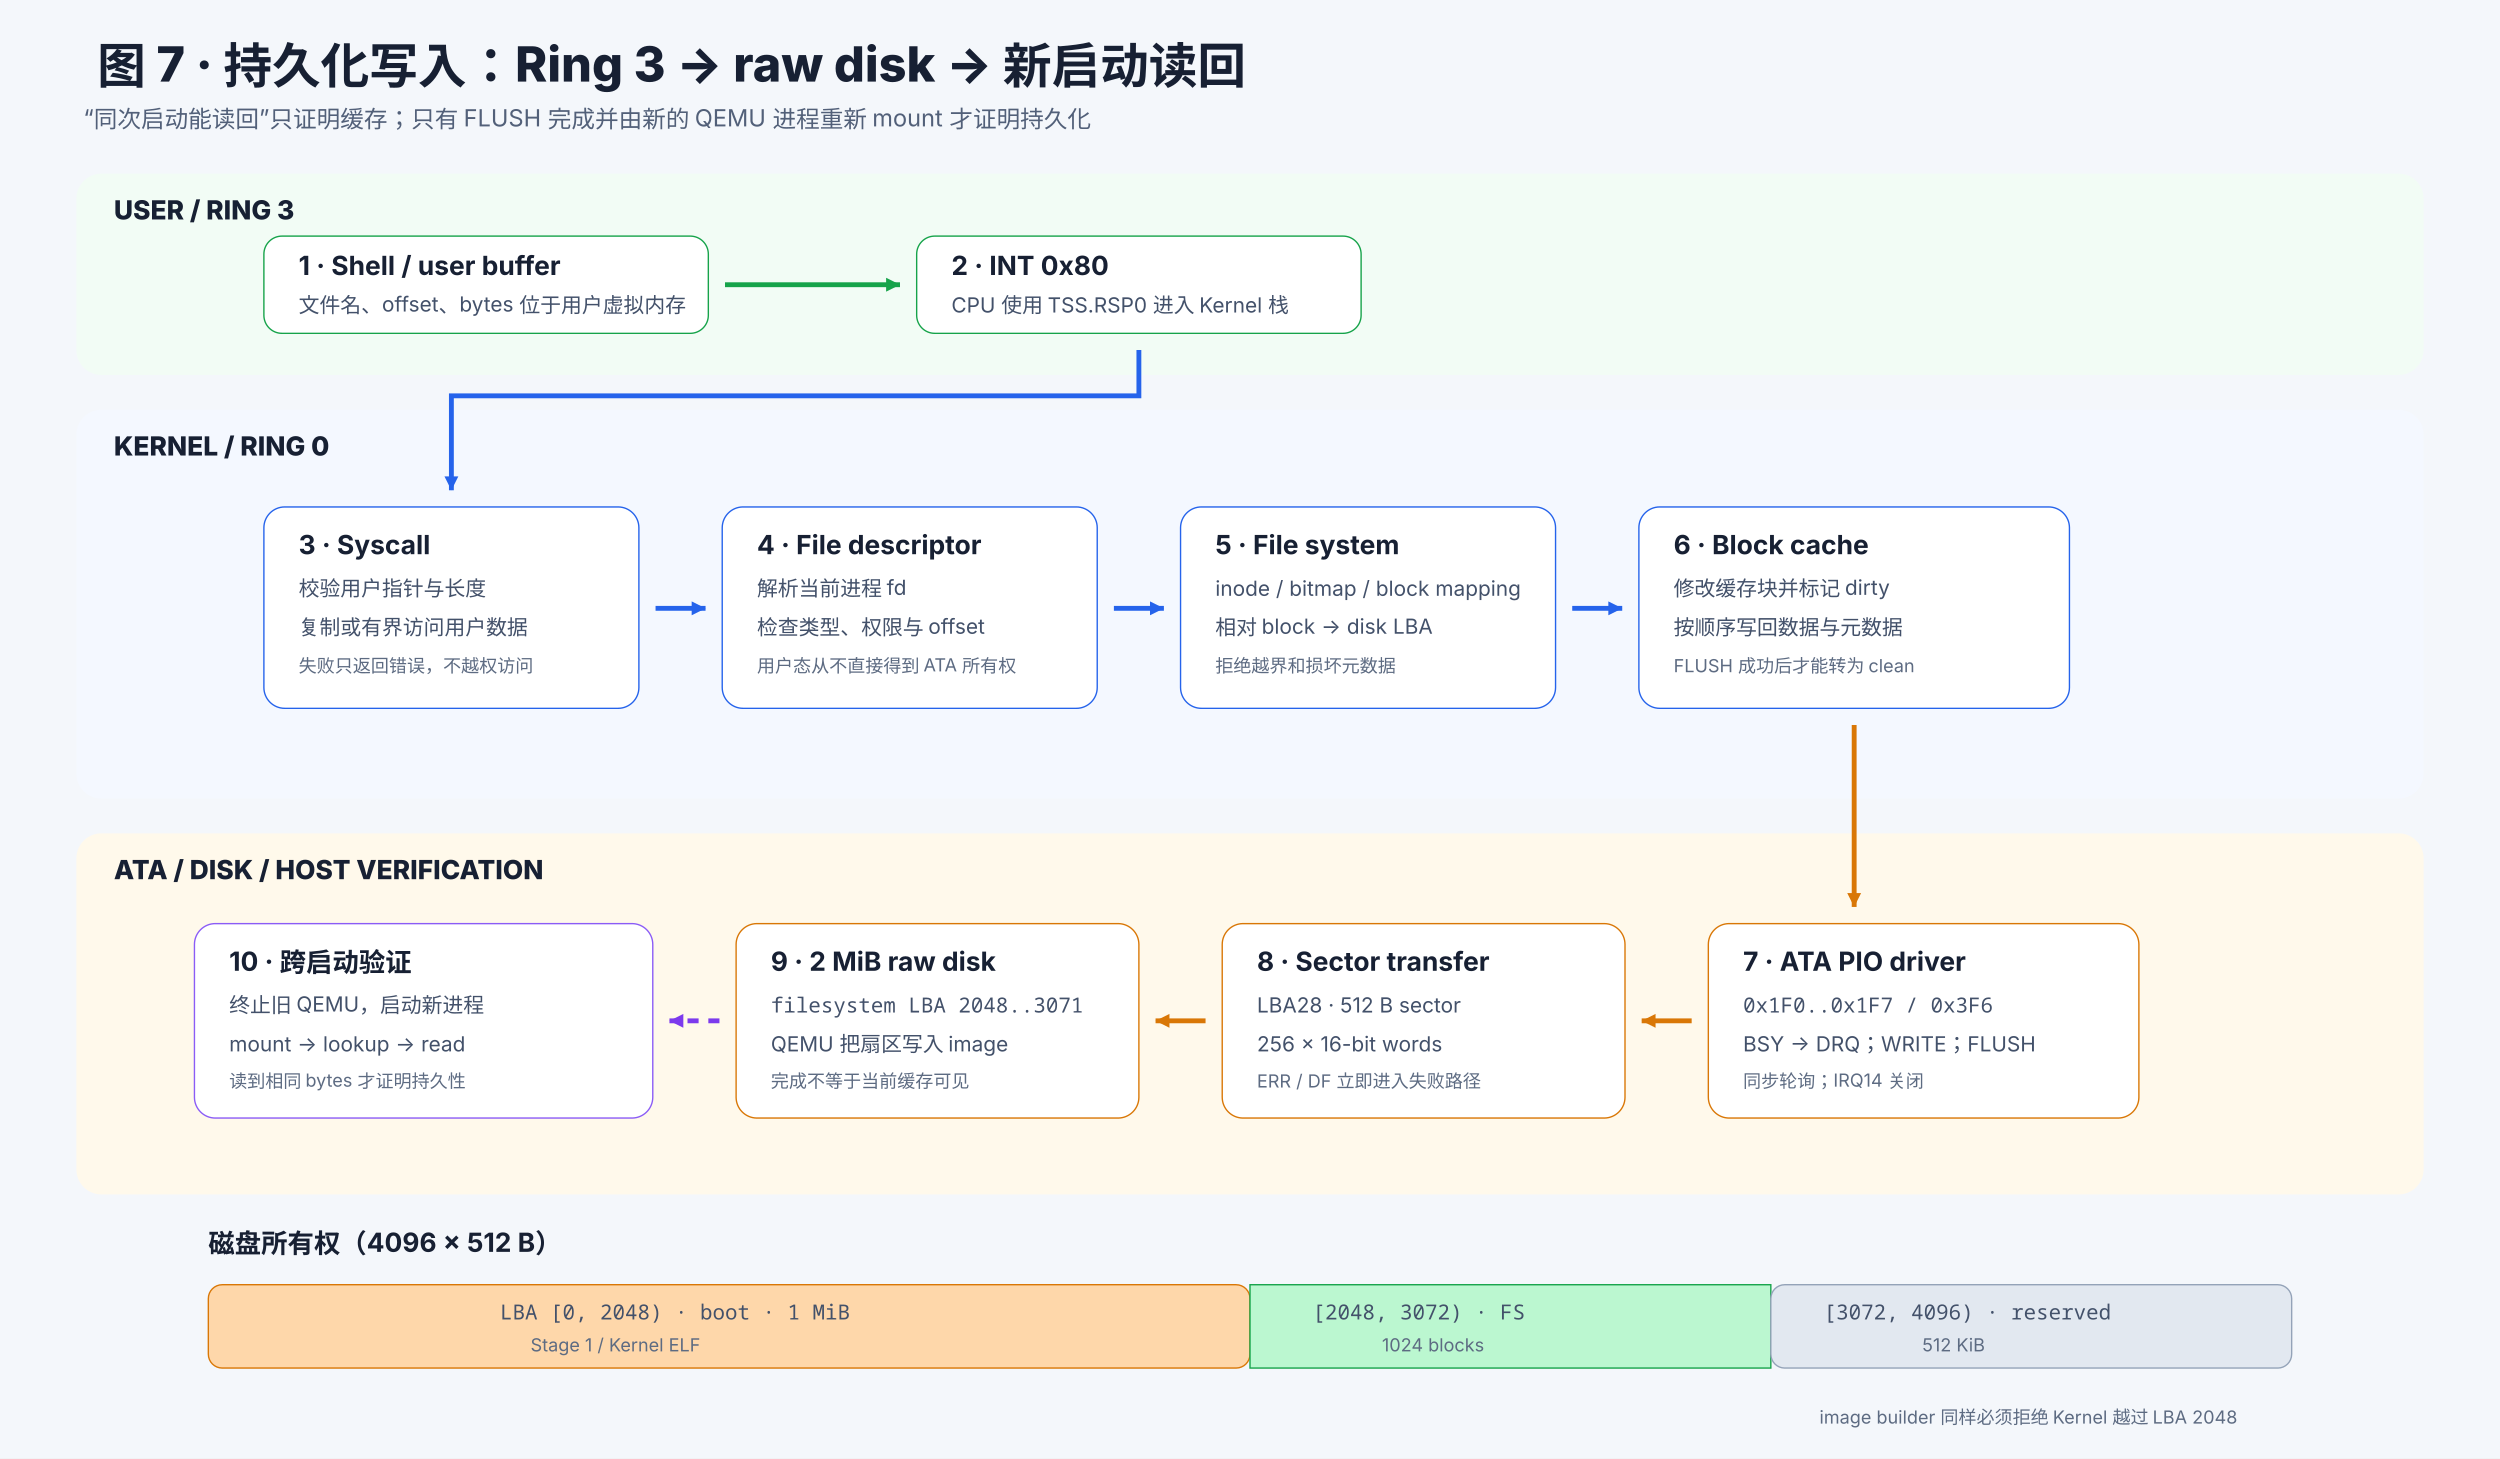
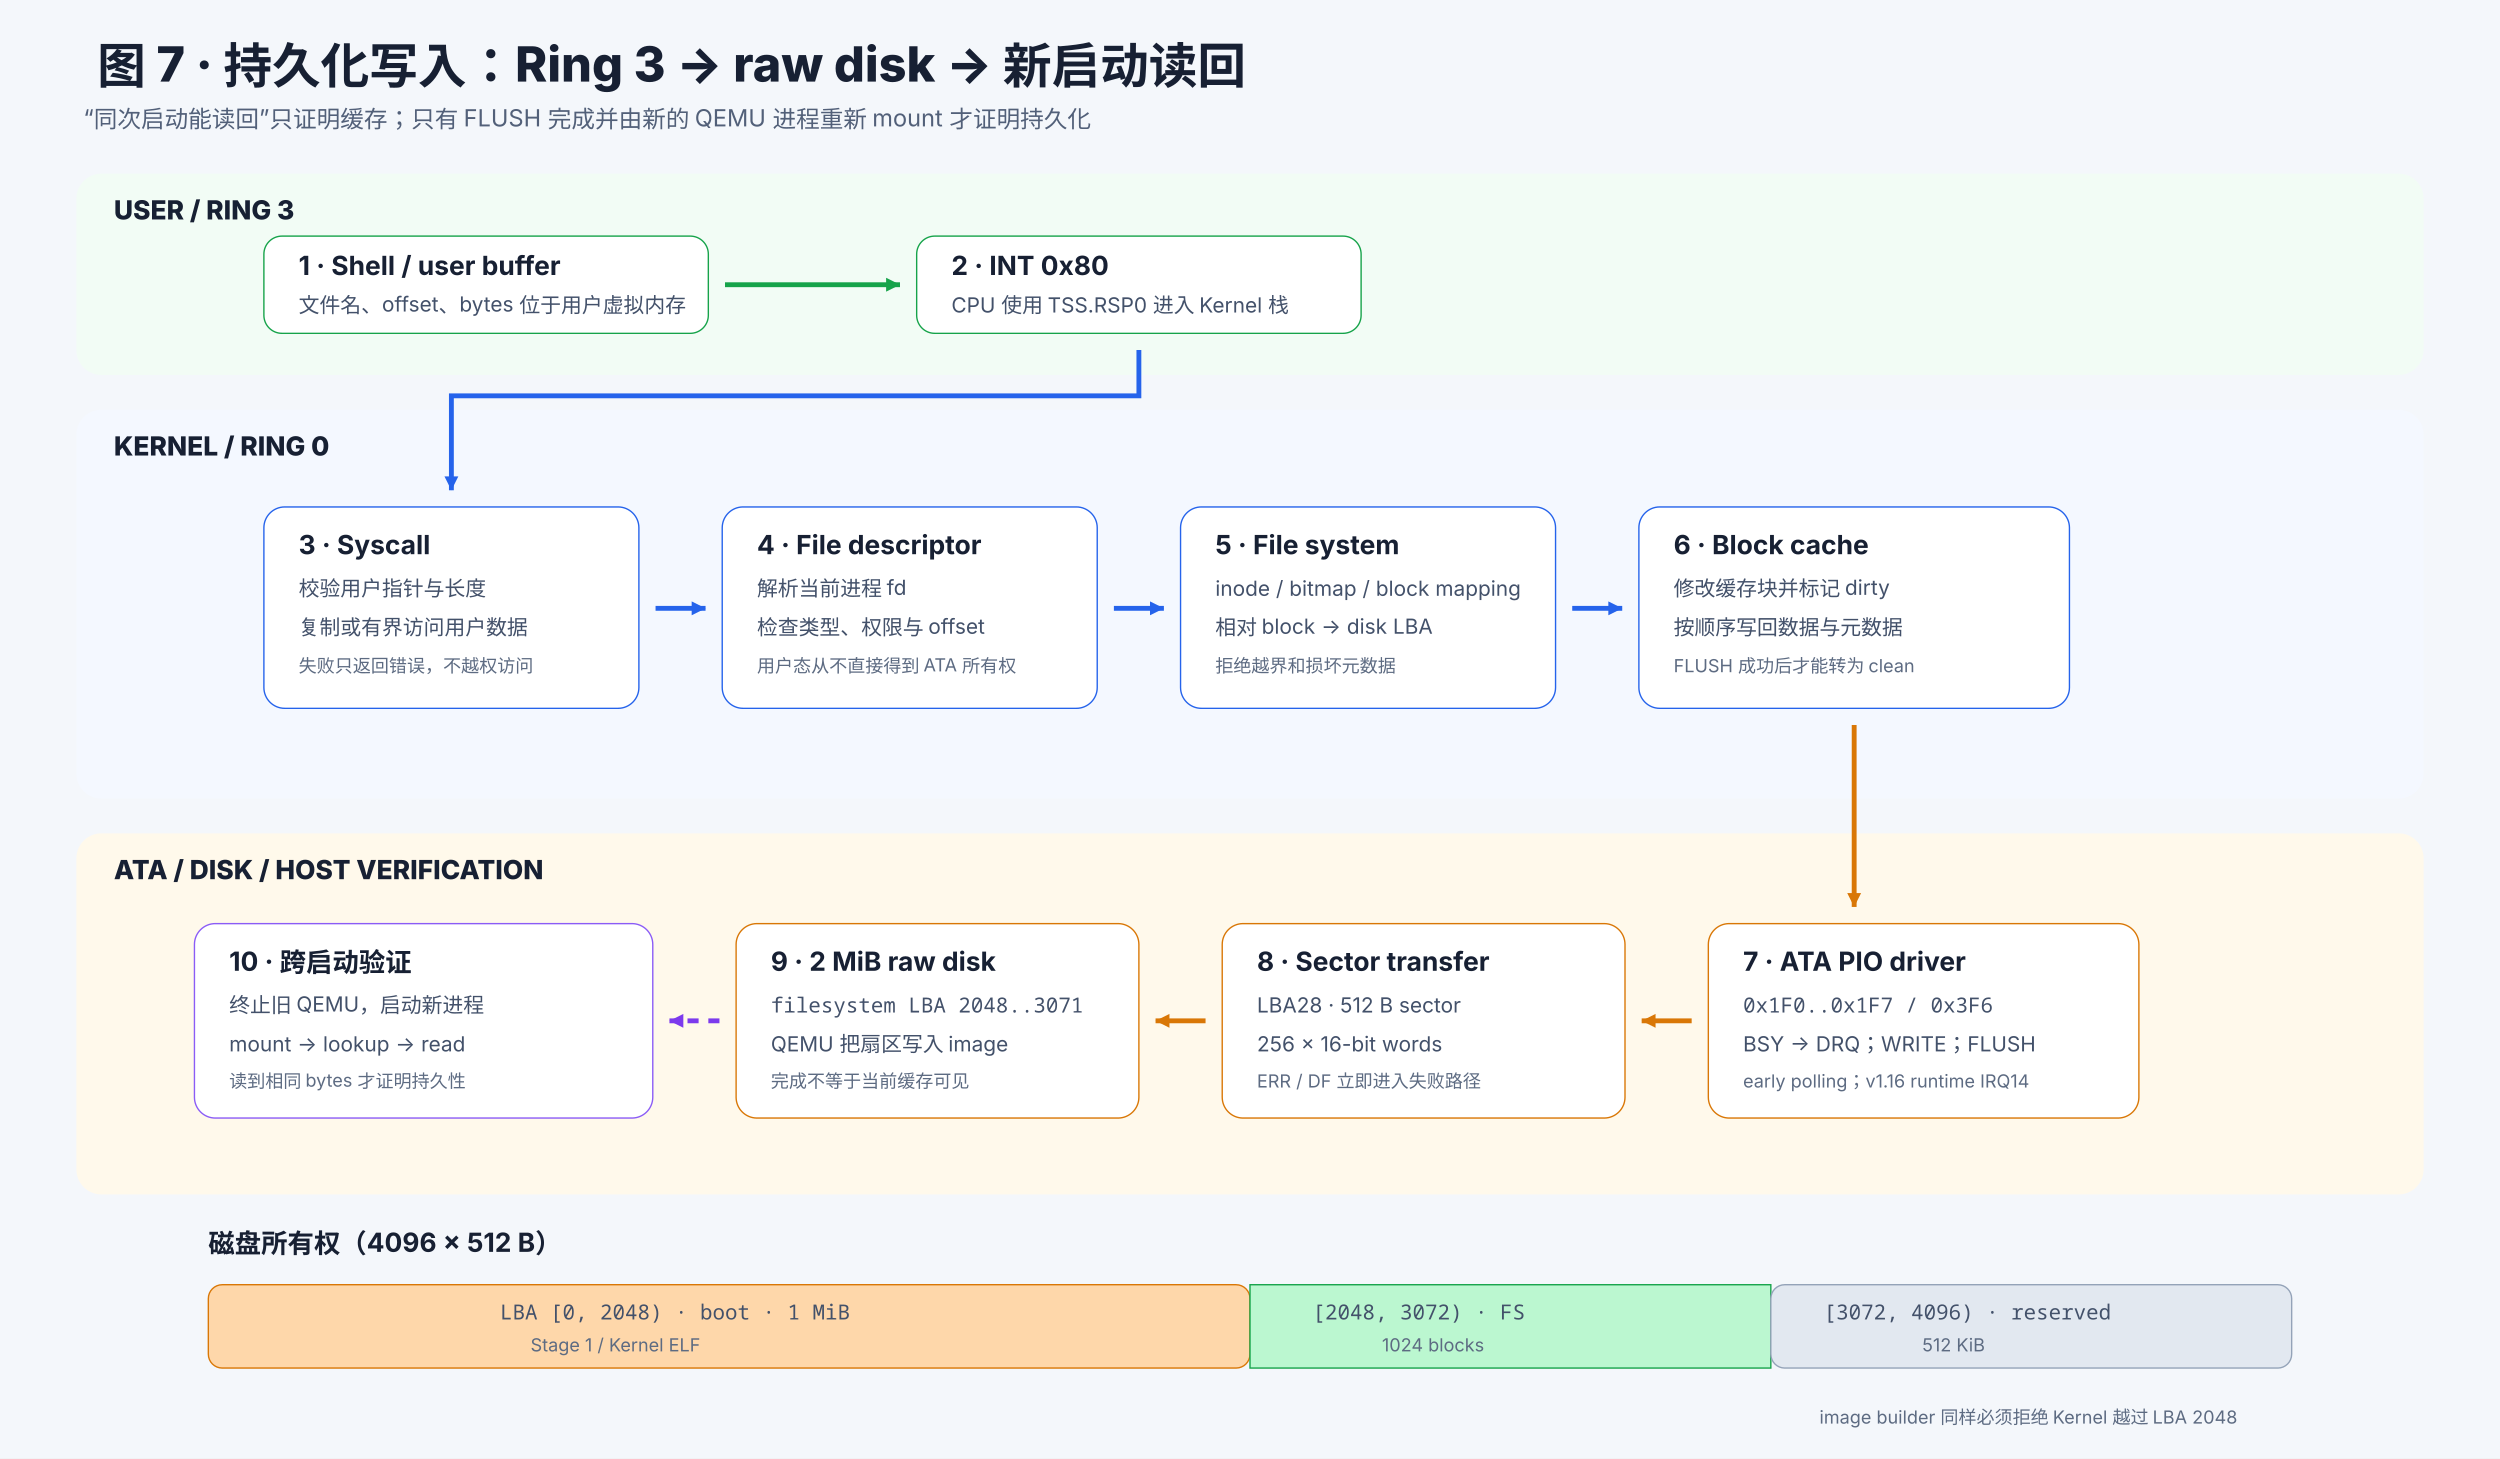
<svg xmlns="http://www.w3.org/2000/svg" width="1800" height="1050" viewBox="0 0 1800 1050" role="img" aria-labelledby="title description">
  <defs>
    <marker id="arrow-green" markerWidth="12" markerHeight="12" refX="10" refY="5" orient="auto" markerUnits="userSpaceOnUse">
      <path d="M0,0 L10,5 L0,10 z" fill="#16a34a" />
    </marker>
    <marker id="arrow-blue" markerWidth="12" markerHeight="12" refX="10" refY="5" orient="auto" markerUnits="userSpaceOnUse">
      <path d="M0,0 L10,5 L0,10 z" fill="#2563eb" />
    </marker>
    <marker id="arrow-orange" markerWidth="12" markerHeight="12" refX="10" refY="5" orient="auto" markerUnits="userSpaceOnUse">
      <path d="M0,0 L10,5 L0,10 z" fill="#d97706" />
    </marker>
    <marker id="arrow-purple" markerWidth="12" markerHeight="12" refX="10" refY="5" orient="auto" markerUnits="userSpaceOnUse">
      <path d="M0,0 L10,5 L0,10 z" fill="#7c3aed" />
    </marker>
    <style>
      text { font-family: Inter, "Noto Sans SC", "Microsoft YaHei", sans-serif;
             fill: #172033; }
      .title { font-size: 35px; font-weight: 760; }
      .subtitle { font-size: 17px; fill: #526079; }
      .lane { font-size: 19px; font-weight: 760; }
      .card-title { font-size: 19px; font-weight: 740; }
      .body { font-size: 15px; fill: #43516a; }
      .small { font-size: 13px; fill: #5d6b82; }
      .mono { font-family: "JetBrains Mono", "Noto Sans Mono", monospace; }
      .user-flow { fill: none; stroke: #16a34a; stroke-width: 3.5;
                   marker-end: url(#arrow-green); }
      .kernel-flow { fill: none; stroke: #2563eb; stroke-width: 3.5;
                     marker-end: url(#arrow-blue); }
      .disk-flow { fill: none; stroke: #d97706; stroke-width: 3.5;
                   marker-end: url(#arrow-orange); }
      .verify-flow { fill: none; stroke: #7c3aed; stroke-width: 3.5;
                     stroke-dasharray: 8 7; marker-end: url(#arrow-purple); }
    </style>
  </defs>
  <rect width="1800" height="1050" fill="#f4f7fb" />
  <text x="70" y="60" class="title">图 7 · 持久化写入：Ring 3 → raw disk → 新启动读回</text>
  <text x="60" y="91" class="subtitle">
    “同次启动能读回”只证明缓存；只有 FLUSH 完成并由新的 QEMU 进程重新 mount 才证明持久化
  </text>
  <rect x="55" y="125" width="1690" height="145" rx="18" fill="#f2fcf5" stroke="none" />
  <text x="82" y="158" class="lane">USER / RING 3</text>
  <rect x="55" y="295" width="1690" height="280" rx="18" fill="#f4f8ff" stroke="none" />
  <text x="82" y="328" class="lane">KERNEL / RING 0</text>
  <rect x="55" y="600" width="1690" height="260" rx="18" fill="#fff9eb" stroke="none" />
  <text x="82" y="633" class="lane">ATA / DISK / HOST VERIFICATION</text>
  <rect x="190" y="170" width="320" height="70" rx="13" fill="#ffffff" stroke="#16a34a" />
  <text x="215" y="198" class="card-title">1 · Shell / user buffer</text>
  <text x="215" y="225" class="body">文件名、offset、bytes 位于用户虚拟内存</text>
  <rect x="660" y="170" width="320" height="70" rx="13" fill="#ffffff" stroke="#16a34a" />
  <text x="685" y="198" class="card-title">2 · INT 0x80</text>
  <text x="685" y="225" class="body">CPU 使用 TSS.RSP0 进入 Kernel 栈</text>
  <path d="M 522 205 H 648" class="user-flow" />
  <rect x="190" y="365" width="270" height="145" rx="15" fill="#ffffff" stroke="#2563eb" />
  <text x="215" y="399" class="card-title">3 · Syscall</text>
  <text x="215" y="429" class="body">校验用户指针与长度</text>
  <text x="215" y="457" class="body">复制或有界访问用户数据</text>
  <text x="215" y="484" class="small">失败只返回错误，不越权访问</text>
  <rect x="520" y="365" width="270" height="145" rx="15" fill="#ffffff" stroke="#2563eb" />
  <text x="545" y="399" class="card-title">4 · File descriptor</text>
  <text x="545" y="429" class="body">解析当前进程 fd</text>
  <text x="545" y="457" class="body">检查类型、权限与 offset</text>
  <text x="545" y="484" class="small">用户态从不直接得到 ATA 所有权</text>
  <rect x="850" y="365" width="270" height="145" rx="15" fill="#ffffff" stroke="#2563eb" />
  <text x="875" y="399" class="card-title">5 · File system</text>
  <text x="875" y="429" class="body">inode / bitmap / block mapping</text>
  <text x="875" y="457" class="body">相对 block → disk LBA</text>
  <text x="875" y="484" class="small">拒绝越界和损坏元数据</text>
  <rect x="1180" y="365" width="310" height="145" rx="15" fill="#ffffff" stroke="#2563eb" />
  <text x="1205" y="399" class="card-title">6 · Block cache</text>
  <text x="1205" y="429" class="body">修改缓存块并标记 dirty</text>
  <text x="1205" y="457" class="body">按顺序写回数据与元数据</text>
  <text x="1205" y="484" class="small">FLUSH 成功后才能转为 clean</text>
  <path d="M 820 252 V 285 H 325 V 353" class="kernel-flow" />
  <path d="M 472 438 H 508" class="kernel-flow" />
  <path d="M 802 438 H 838" class="kernel-flow" />
  <path d="M 1132 438 H 1168" class="kernel-flow" />
  <rect x="1230" y="665" width="310" height="140" rx="15" fill="#ffffff" stroke="#d97706" />
  <text x="1255" y="699" class="card-title">7 · ATA PIO driver</text>
  <text x="1255" y="729" class="body mono">0x1F0..0x1F7 / 0x3F6</text>
  <text x="1255" y="757" class="body">BSY → DRQ；WRITE；FLUSH</text>
-   <text x="1255" y="783" class="small">同步轮询；IRQ14 关闭</text>
+   <text x="1255" y="783" class="small">early polling；v1.16 runtime IRQ14</text>
  <rect x="880" y="665" width="290" height="140" rx="15" fill="#ffffff" stroke="#d97706" />
  <text x="905" y="699" class="card-title">8 · Sector transfer</text>
  <text x="905" y="729" class="body">LBA28 · 512 B sector</text>
  <text x="905" y="757" class="body">256 × 16-bit words</text>
  <text x="905" y="783" class="small">ERR / DF 立即进入失败路径</text>
  <rect x="530" y="665" width="290" height="140" rx="15" fill="#ffffff" stroke="#d97706" />
  <text x="555" y="699" class="card-title">9 · 2 MiB raw disk</text>
  <text x="555" y="729" class="body mono">filesystem LBA 2048..3071</text>
  <text x="555" y="757" class="body">QEMU 把扇区写入 image</text>
  <text x="555" y="783" class="small">完成不等于当前缓存可见</text>
  <rect x="140" y="665" width="330" height="140" rx="15" fill="#ffffff" stroke="#8b5cf6" />
  <text x="165" y="699" class="card-title">10 · 跨启动验证</text>
  <text x="165" y="729" class="body">终止旧 QEMU，启动新进程</text>
  <text x="165" y="757" class="body">mount → lookup → read</text>
  <text x="165" y="783" class="small">读到相同 bytes 才证明持久性</text>
  <path d="M 1335 522 V 653" class="disk-flow" />
  <path d="M 1218 735 H 1182" class="disk-flow" />
  <path d="M 868 735 H 832" class="disk-flow" />
  <path d="M 518 735 H 482" class="verify-flow" />
  <text x="150" y="902" class="card-title">磁盘所有权（4096 × 512 B）</text>
  <rect x="150" y="925" width="750" height="60" rx="10" fill="#fed7aa" stroke="#d97706" />
  <text x="360" y="950" class="body mono">LBA [0, 2048) · boot · 1 MiB</text>
  <text x="382" y="973" class="small">Stage 1 / Kernel ELF</text>
  <rect x="900" y="925" width="375" height="60" fill="#bbf7d0" stroke="#16a34a" />
  <text x="945" y="950" class="body mono">[2048, 3072) · FS</text>
  <text x="995" y="973" class="small">1024 blocks</text>
  <rect x="1275" y="925" width="375" height="60" rx="10" fill="#e2e8f0" stroke="#94a3b8" />
  <text x="1313" y="950" class="body mono">[3072, 4096) · reserved</text>
  <text x="1384" y="973" class="small">512 KiB</text>
  <text x="1310" y="1025" class="small">
    image builder 同样必须拒绝 Kernel 越过 LBA 2048
  </text>
</svg>
